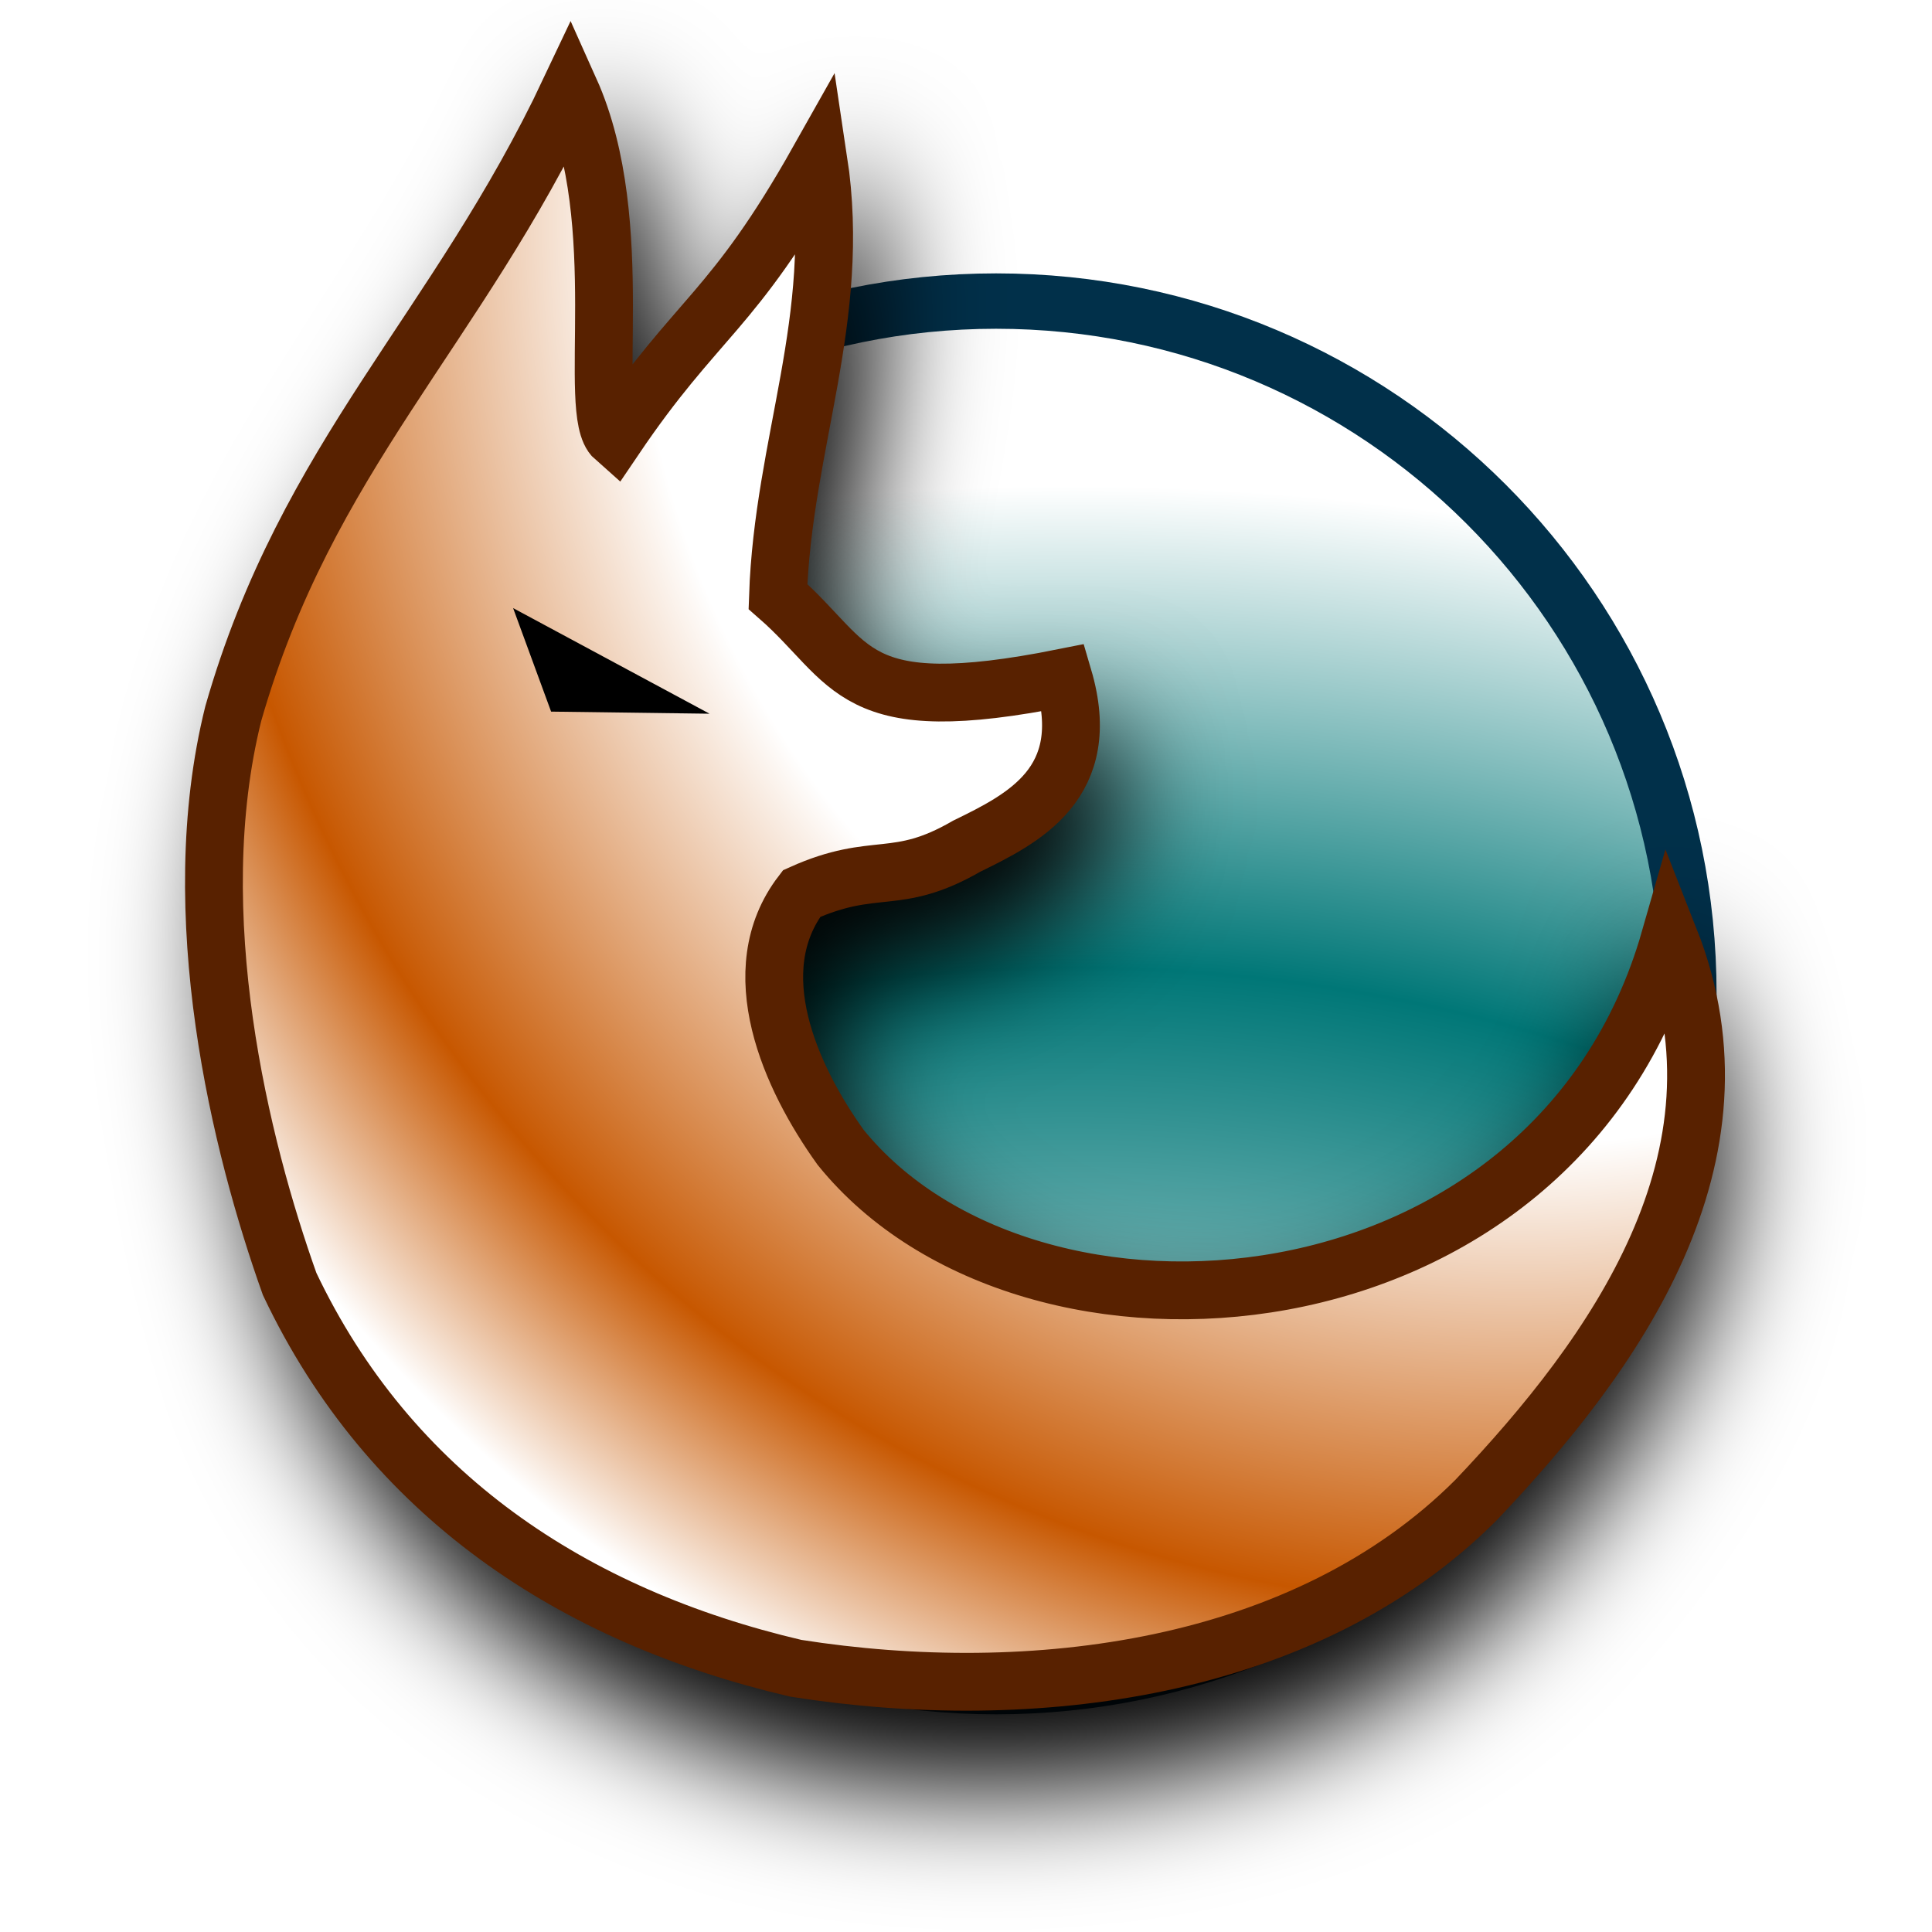
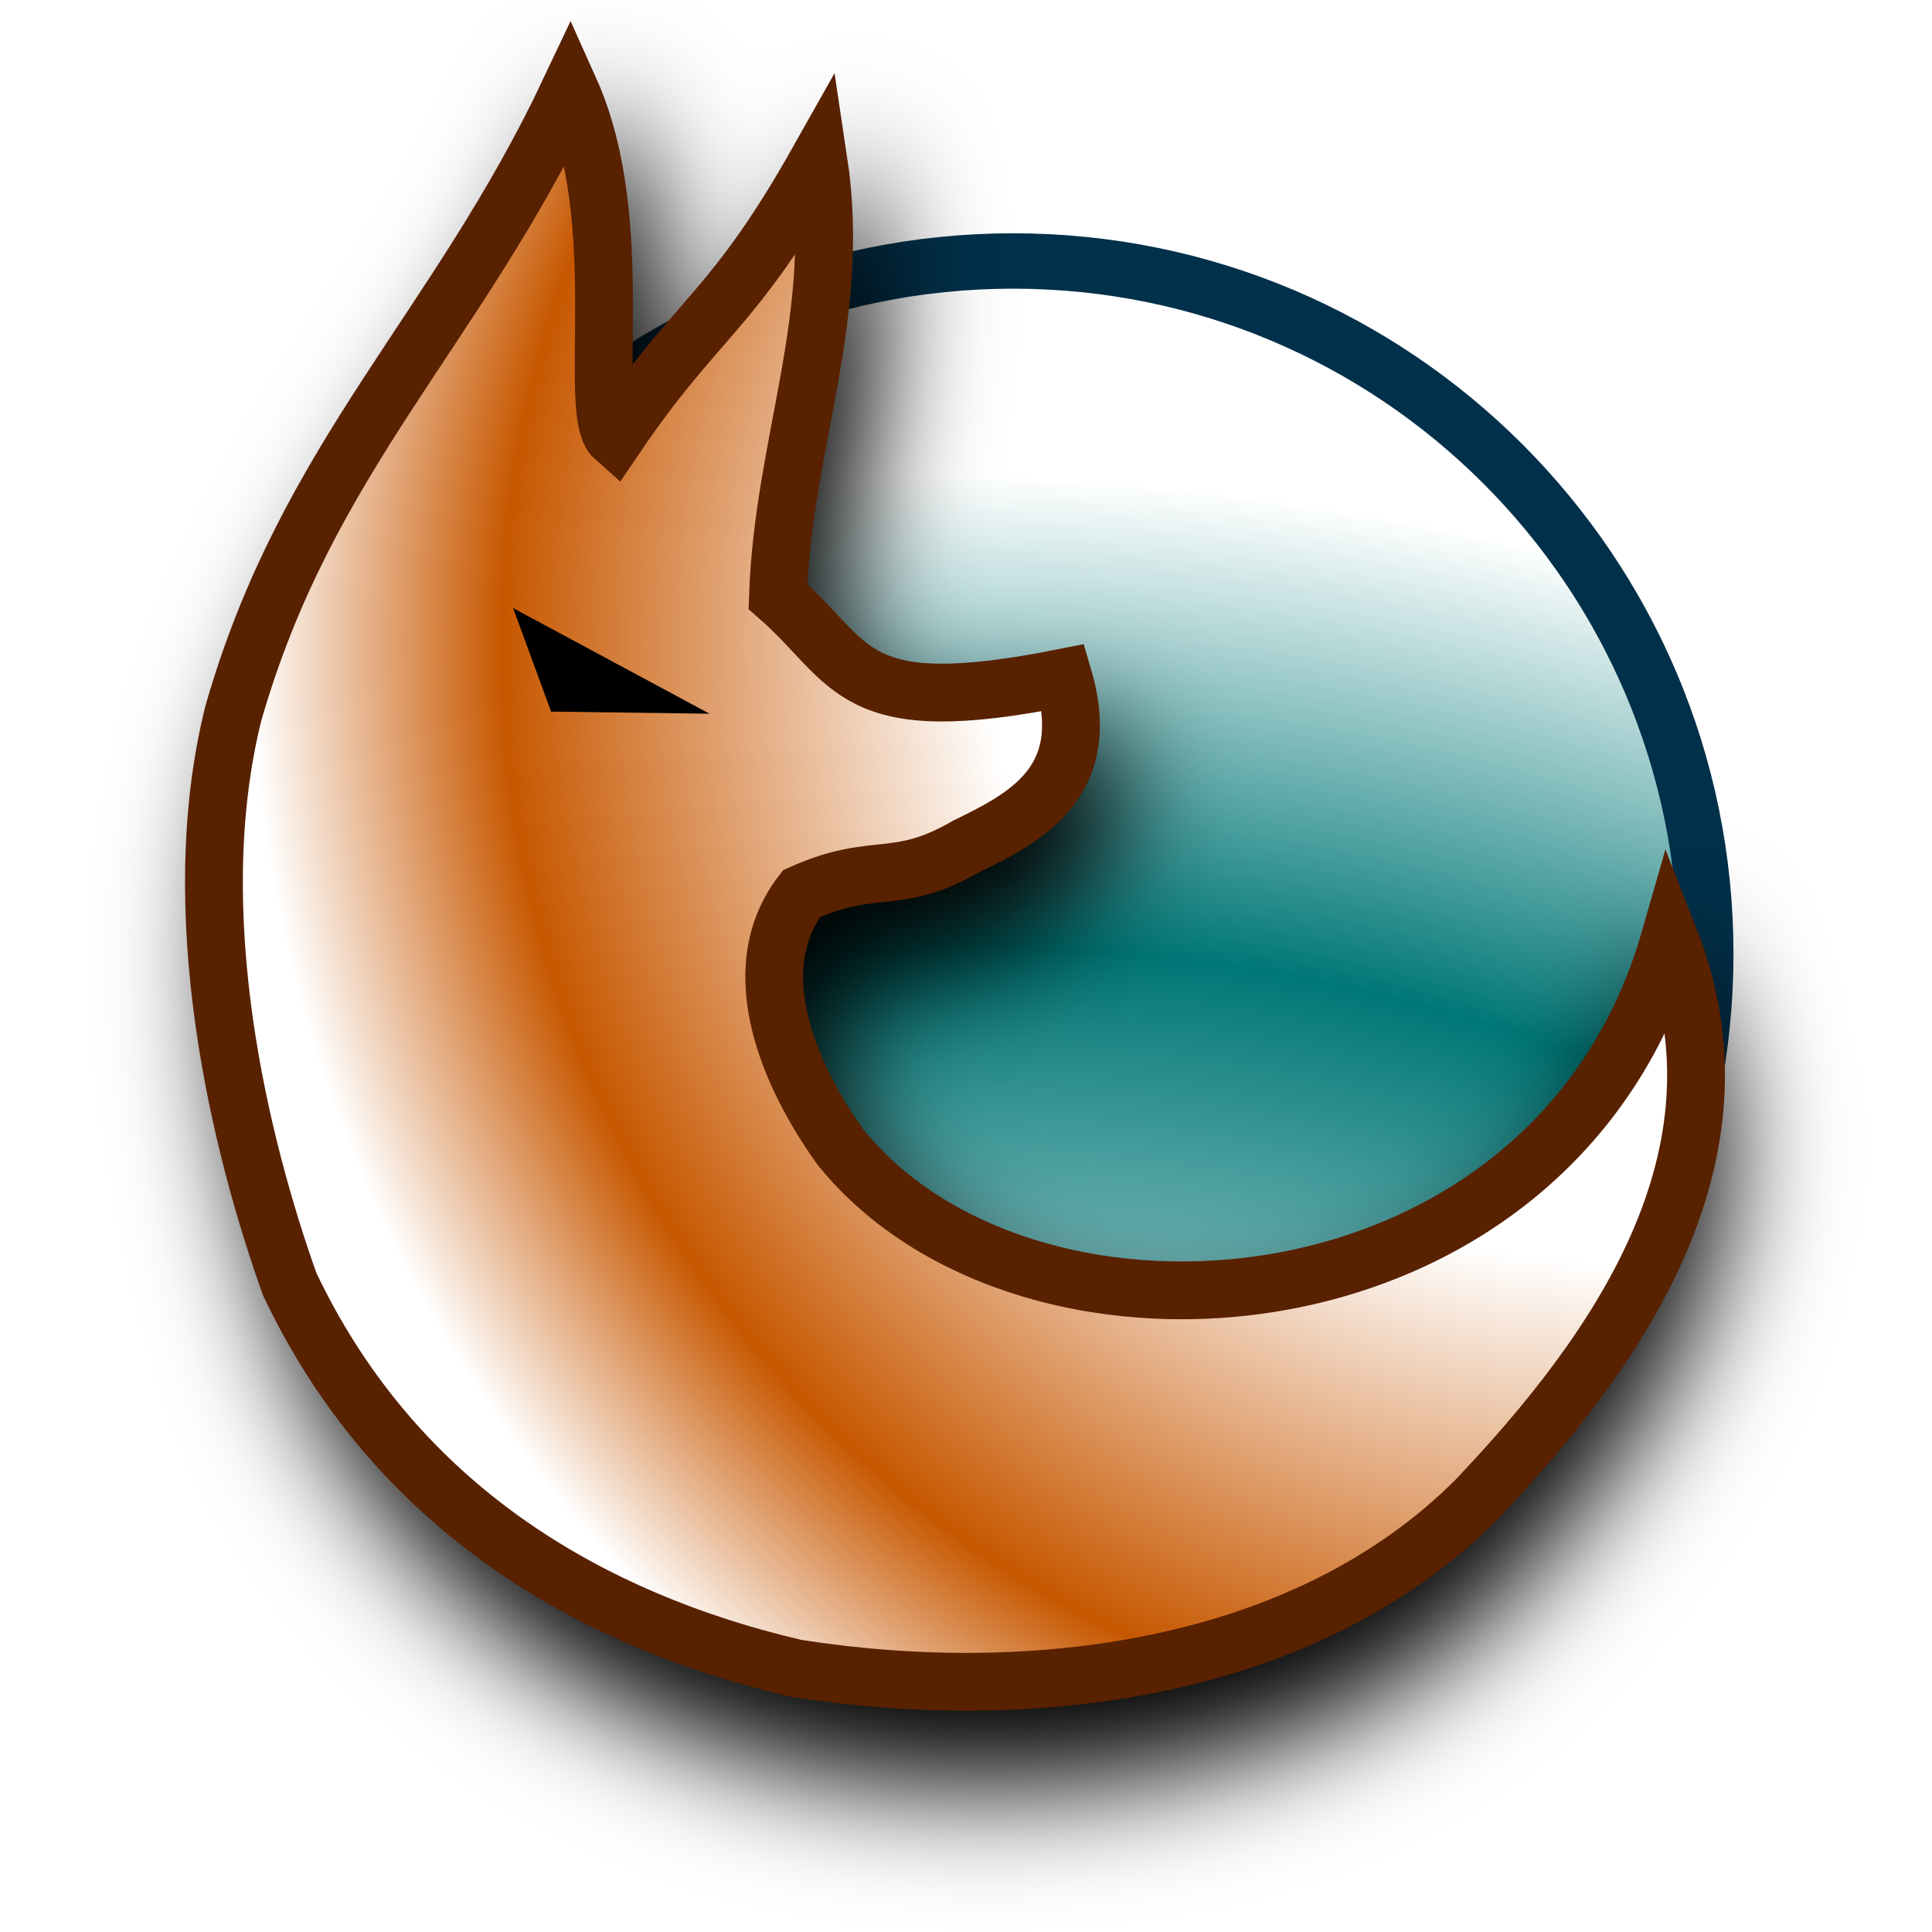
<svg xmlns="http://www.w3.org/2000/svg" xmlns:xlink="http://www.w3.org/1999/xlink" width="12mm" height="12mm" viewBox="0 0 12 12" version="1.1" id="svg1">
  <defs id="defs1">
    <linearGradient id="linearGradient4">
-       <stop style="stop-color:#ffffff;stop-opacity:1;" offset="0.543" id="stop5" />
+       <stop style="stop-color:#ffffff;stop-opacity:1;" offset="0.457" id="stop5" />
      <stop style="stop-color:#c75700;stop-opacity:1;" offset="0.816" id="stop7" />
-       <stop style="stop-color:#ffffff;stop-opacity:1;" offset="0.964" id="stop6" />
+       <stop style="stop-color:#ffffff;stop-opacity:1;" offset="1" id="stop6" />
    </linearGradient>
    <linearGradient id="linearGradient2">
      <stop style="stop-color:#ffffff;stop-opacity:1;" offset="0.085" id="stop2" />
      <stop style="stop-color:#007777;stop-opacity:1;" offset="0.567" id="stop4" />
      <stop style="stop-color:#ffffff;stop-opacity:1;" offset="0.88" id="stop3" />
    </linearGradient>
-     <radialGradient xlink:href="#linearGradient2" id="radialGradient4" cx="7" cy="12" fx="7" fy="12" r="4.5" gradientUnits="userSpaceOnUse" gradientTransform="matrix(2.974711,1.7065138e-7,-8.1542855e-7,2.124794,-14.15817,-14.06603)" />
-     <radialGradient xlink:href="#linearGradient4" id="radialGradient6" cx="5.456" cy="4.08" fx="5.456" fy="4.08" r="5.125" gradientTransform="matrix(-1.97319,1.883385e-7,5.852127e-8,2.053691,20.19458,-6.987656)" gradientUnits="userSpaceOnUse" />
+     <radialGradient xlink:href="#linearGradient2" id="radialGradient4" cx="7" cy="12" fx="7" fy="12" r="4.5" gradientUnits="userSpaceOnUse" gradientTransform="matrix(2.948404,0.3947423,-0.2732052,2.040615,-10.58979,-16.06781)" />
+     <radialGradient xlink:href="#linearGradient4" id="radialGradient6" cx="5.109" cy="5.673" fx="5.109" fy="5.673" r="5.125" gradientTransform="matrix(-1.644704,7.7144606e-8,0,1.637337,18.40238,-5.288975)" gradientUnits="userSpaceOnUse" />
    <filter style="color-interpolation-filters:sRGB" id="filter9" x="-0.117" y="-0.134" width="1.234" height="1.243">
      <feGaussianBlur stdDeviation="0.408" id="feGaussianBlur9" />
    </filter>
  </defs>
  <g id="layer1">
-     <circle style="fill:url(#radialGradient4);fill-opacity:1;stroke:#01304a;stroke-width:0.344;stroke-opacity:1" id="path2" cx="6.187" cy="6.173" r="4.303" />
+     <circle style="fill:url(#radialGradient4);fill-opacity:1;stroke:#01304a;stroke-width:0.344;stroke-opacity:1" id="path2" cx="6.292" cy="5.924" r="4.303" />
    <path id="path9" style="fill:#000000;fill-opacity:1;stroke:#000000;stroke-width:0.391;stroke-opacity:1;filter:url(#filter9)" d="M 7.728,1.541 C 7.566,2.609 7.967,3.451 8.001,4.491 7.482,4.946 7.525,5.331 6.071,5.04 5.861,5.753 6.342,5.993 6.725,6.179 7.206,6.457 7.341,6.274 7.842,6.5 8.242,7.023 7.918,7.743 7.578,8.216 6.304,9.794 2.748,9.525 1.969,6.81 1.388,8.287 2.339,9.612 3.278,10.602 c 1.159,1.16 3.011,1.389 4.603,1.139 1.508,-0.353 2.747,-1.174 3.424,-2.6 0.332,-0.932 0.72,-2.501 0.381,-3.859 C 11.187,3.54 10.176,2.69 9.409,1.066 9.003,1.971 9.301,3.249 9.106,3.42 8.545,2.589 8.31,2.576 7.728,1.541 Z" transform="matrix(-0.8932623,0,0,0.9209591,12.1479,0.02177265)" />
    <path id="path1" style="fill:url(#radialGradient6);fill-opacity:1;stroke:#582100;stroke-width:0.359;stroke-opacity:1" d="M 5.084,0.997 C 5.232,1.978 4.864,2.751 4.832,3.705 5.31,4.123 5.27,4.476 6.605,4.209 6.798,4.865 6.356,5.084 6.004,5.256 5.563,5.511 5.439,5.343 4.979,5.55 4.611,6.03 4.909,6.691 5.221,7.126 6.391,8.574 9.656,8.327 10.371,5.834 10.905,7.191 10.032,8.408 9.169,9.316 8.105,10.382 6.405,10.592 4.943,10.362 3.558,10.038 2.42,9.285 1.799,7.975 1.494,7.12 1.138,5.679 1.449,4.432 1.907,2.832 2.836,2.052 3.54,0.56 3.913,1.391 3.639,2.565 3.818,2.722 4.334,1.959 4.549,1.947 5.084,0.997 Z" />
    <path id="rect1" style="stroke-width:0.4" d="M 3.187,3.777 4.407,4.433 3.423,4.42 Z" />
  </g>
</svg>
